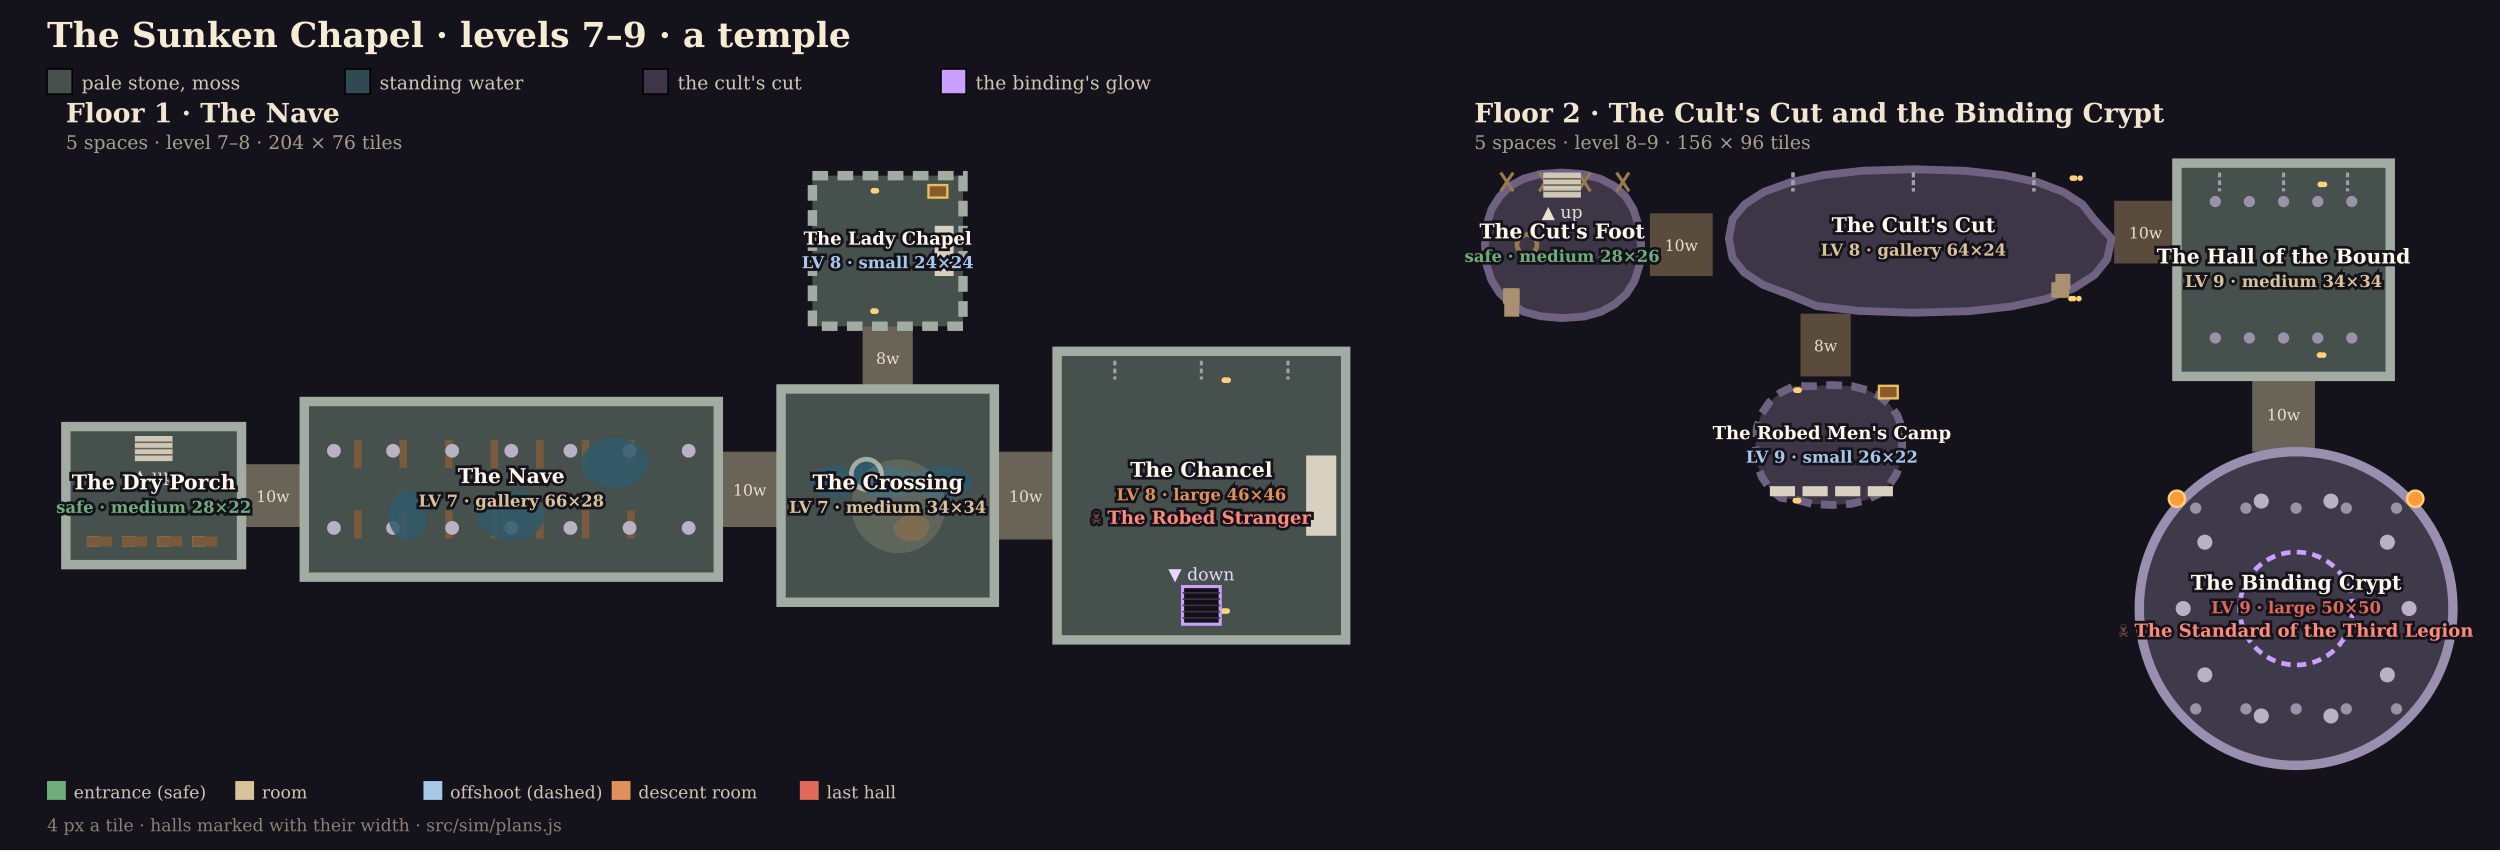
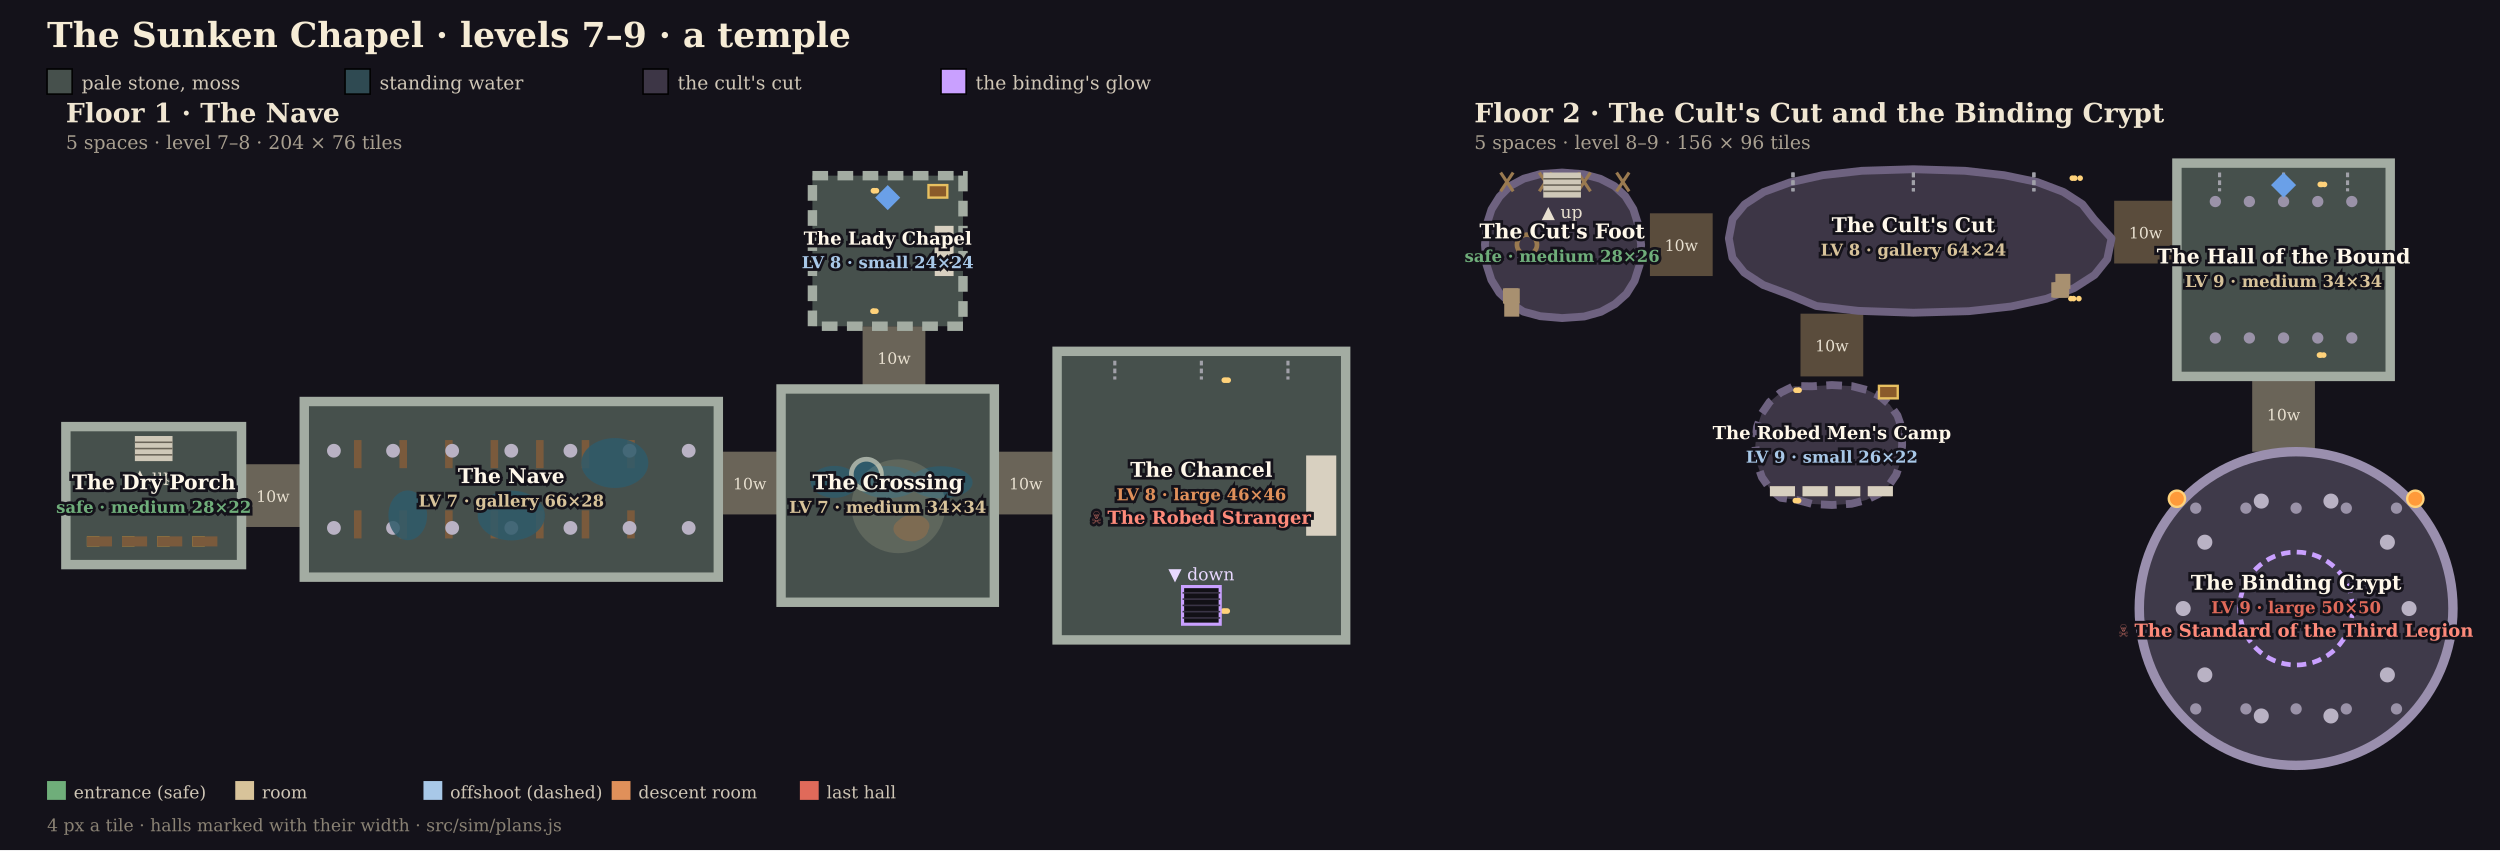
<svg xmlns="http://www.w3.org/2000/svg" width="1594" height="542" font-family="Georgia, 'DejaVu Serif', serif">
  <rect width="100%" height="100%" fill="#14121a" />
  <text x="30" y="30" font-size="22" font-weight="700" fill="#f6ecd6">The Sunken Chapel · levels 7–9 · a temple</text>
  <rect x="30" y="44" width="16" height="16" fill="#46504c" stroke="#000" stroke-width="1" />
  <text x="52" y="57" font-size="12" fill="#cfc6b6">pale stone, moss</text>
  <rect x="220" y="44" width="16" height="16" fill="#2f4a52" stroke="#000" stroke-width="1" />
  <text x="242" y="57" font-size="12" fill="#cfc6b6">standing water</text>
  <rect x="410" y="44" width="16" height="16" fill="#3d3646" stroke="#000" stroke-width="1" />
  <text x="432" y="57" font-size="12" fill="#cfc6b6">the cult's cut</text>
  <rect x="600" y="44" width="16" height="16" fill="#c9a0ff" stroke="#000" stroke-width="1" />
  <text x="622" y="57" font-size="12" fill="#cfc6b6">the binding's glow</text>
  <text x="42" y="78" font-size="17" font-weight="600" fill="#f0e6d2">Floor 1 · The Nave</text>
  <text x="42" y="95" font-size="12" fill="#a89f90">5 spaces · level 7–8 · 204 × 76 tiles</text>
  <rect x="154" y="296" width="40" height="40" fill="#6a6458" />
  <text x="174" y="320" font-size="10" text-anchor="middle" fill="#e8e0d0">10w</text>
-   <rect x="458" y="288" width="40" height="48" fill="#6a6458" />
-   <text x="478" y="316" font-size="10" text-anchor="middle" fill="#e8e0d0">10w</text>
-   <rect x="550" y="208" width="32" height="40" fill="#6a6458" />
-   <text x="566" y="232" font-size="10" text-anchor="middle" fill="#e8e0d0">8w</text>
-   <rect x="634" y="288" width="40" height="56" fill="#6a6458" />
-   <text x="654" y="320" font-size="10" text-anchor="middle" fill="#e8e0d0">10w</text>
+   <rect x="458" y="288" width="40" height="40" fill="#6a6458" />
+   <text x="478" y="312" font-size="10" text-anchor="middle" fill="#e8e0d0">10w</text>
+   <rect x="550" y="208" width="40" height="40" fill="#6a6458" />
+   <text x="570" y="232" font-size="10" text-anchor="middle" fill="#e8e0d0">10w</text>
+   <rect x="634" y="288" width="40" height="40" fill="#6a6458" />
+   <text x="654" y="312" font-size="10" text-anchor="middle" fill="#e8e0d0">10w</text>
  <rect x="42" y="272" width="112" height="88" fill="#46504c" stroke="#a3aca2" stroke-width="6" />
  <rect x="55.4" y="342.0" width="8.0" height="6.4" fill="#d8b040" />
  <rect x="77.8" y="342.0" width="8.0" height="6.4" fill="#d8b040" />
  <rect x="100.2" y="342.0" width="8.0" height="6.4" fill="#d8b040" />
  <rect x="122.6" y="342.0" width="8.0" height="6.4" fill="#d8b040" />
  <rect x="55.4" y="342.0" width="16.0" height="6.4" fill="#7a5a3c" />
  <rect x="77.8" y="342.0" width="16.0" height="6.4" fill="#7a5a3c" />
  <rect x="100.2" y="342.0" width="16.0" height="6.4" fill="#7a5a3c" />
  <rect x="122.6" y="342.0" width="16.0" height="6.4" fill="#7a5a3c" />
  <rect x="86.0" y="278.0" width="24.0" height="16.0" fill="#cfc8b8" />
  <path d="M86,282 h24" stroke="#6a6458" stroke-width="1" />
  <path d="M86,286 h24" stroke="#6a6458" stroke-width="1" />
  <path d="M86,290 h24" stroke="#6a6458" stroke-width="1" />
  <text x="98" y="307" font-size="11" text-anchor="middle" fill="#e8e0d0">▲ up</text>
  <rect x="194" y="256" width="264" height="112" fill="#46504c" stroke="#a3aca2" stroke-width="6" />
  <rect x="225.7" y="280.6" width="4.8" height="17.9" fill="#7a5a3c" />
  <rect x="225.7" y="325.4" width="4.8" height="17.9" fill="#7a5a3c" />
  <rect x="254.7" y="280.6" width="4.8" height="17.9" fill="#7a5a3c" />
  <rect x="254.7" y="325.4" width="4.8" height="17.9" fill="#7a5a3c" />
  <rect x="283.8" y="280.6" width="4.8" height="17.9" fill="#7a5a3c" />
  <rect x="283.8" y="325.4" width="4.8" height="17.9" fill="#7a5a3c" />
  <rect x="312.8" y="280.6" width="4.8" height="17.9" fill="#7a5a3c" />
  <rect x="312.8" y="325.4" width="4.8" height="17.9" fill="#7a5a3c" />
  <rect x="341.8" y="280.6" width="4.8" height="17.9" fill="#7a5a3c" />
  <rect x="341.8" y="325.4" width="4.8" height="17.9" fill="#7a5a3c" />
  <rect x="370.9" y="280.6" width="4.8" height="17.9" fill="#7a5a3c" />
  <rect x="370.9" y="325.4" width="4.8" height="17.9" fill="#7a5a3c" />
  <rect x="399.9" y="280.6" width="4.8" height="17.9" fill="#7a5a3c" />
  <rect x="399.9" y="325.4" width="4.8" height="17.9" fill="#7a5a3c" />
  <circle cx="212.9" cy="287.4" r="4.4" fill="#b9b2c4" />
  <circle cx="212.9" cy="336.6" r="4.4" fill="#b9b2c4" />
  <circle cx="250.6" cy="287.4" r="4.4" fill="#b9b2c4" />
  <circle cx="250.6" cy="336.6" r="4.4" fill="#b9b2c4" />
  <circle cx="288.3" cy="287.4" r="4.4" fill="#b9b2c4" />
  <circle cx="288.3" cy="336.6" r="4.4" fill="#b9b2c4" />
  <circle cx="326.0" cy="287.4" r="4.4" fill="#b9b2c4" />
  <circle cx="326.0" cy="336.6" r="4.4" fill="#b9b2c4" />
  <circle cx="363.7" cy="287.4" r="4.4" fill="#b9b2c4" />
  <circle cx="363.7" cy="336.6" r="4.4" fill="#b9b2c4" />
  <circle cx="401.4" cy="287.4" r="4.4" fill="#b9b2c4" />
  <circle cx="401.4" cy="336.6" r="4.4" fill="#b9b2c4" />
  <circle cx="439.1" cy="287.4" r="4.4" fill="#b9b2c4" />
  <circle cx="439.1" cy="336.6" r="4.4" fill="#b9b2c4" />
  <ellipse cx="260" cy="328.563" rx="12.337" ry="15.85" fill="#2f5a6a" opacity="0.85" />
  <ellipse cx="326" cy="328.694" rx="21.423" ry="15.881" fill="#2f5a6a" opacity="0.85" />
  <ellipse cx="392" cy="295.225" rx="21.377" ry="15.912" fill="#2f5a6a" opacity="0.85" />
  <rect x="498" y="248" width="136" height="136" fill="#46504c" stroke="#a3aca2" stroke-width="6" />
  <ellipse cx="580.491" cy="336.836" rx="10.4" ry="7.2" fill="#6a5640" />
  <ellipse cx="580.066" cy="337.208" rx="10.4" ry="7.2" fill="#6a5640" />
  <ellipse cx="581.341" cy="337.58" rx="10.4" ry="7.2" fill="#6a5640" />
  <ellipse cx="580.916" cy="337.952" rx="10.4" ry="7.2" fill="#6a5640" />
  <ellipse cx="582.191" cy="335.348" rx="10.4" ry="7.2" fill="#6a5640" />
  <ellipse cx="532" cy="307.225" rx="15.091" ry="10.186" fill="#2f5a6a" opacity="0.85" />
  <ellipse cx="566" cy="307.385" rx="20.162" ry="10.217" fill="#2f5a6a" opacity="0.85" />
  <ellipse cx="600" cy="307.544" rx="20.115" ry="10.248" fill="#2f5a6a" opacity="0.85" />
  <circle cx="552.4" cy="302.4" r="9.6" fill="#2f5a6a" stroke="#a3aca2" stroke-width="3" />
  <circle cx="572.8" cy="322.8" r="29.92" fill="#fff6c8" opacity="0.13" />
  <rect x="518" y="112" width="96" height="96" fill="#46504c" stroke="#a3aca2" stroke-width="6" stroke-dasharray="10 6" />
  <rect x="596.0" y="144.0" width="12.0" height="32.0" fill="#d8d0c0" />
  <circle cx="557.2" cy="198.4" r="1.8" fill="#ffd27a" />
  <circle cx="557.5" cy="121.6" r="1.8" fill="#ffd27a" />
  <circle cx="556.6" cy="198.4" r="1.8" fill="#ffd27a" />
  <circle cx="556.9" cy="121.6" r="1.8" fill="#ffd27a" />
  <circle cx="558.5" cy="198.4" r="1.8" fill="#ffd27a" />
  <circle cx="558.8" cy="121.6" r="1.8" fill="#ffd27a" />
  <rect x="592.0" y="118.0" width="12.0" height="8.0" fill="#8a5a2a" stroke="#e8c060" stroke-width="1.5" />
+   <path d="M566,118 l8,8 l-8,8 l-8,-8 Z" fill="#6aa0e8" />
  <rect x="674" y="224" width="184" height="184" fill="#46504c" stroke="#a3aca2" stroke-width="6" />
  <rect x="832.8" y="290.4" width="19.2" height="51.2" fill="#d8d0c0" />
  <circle cx="780.0" cy="389.6" r="1.8" fill="#ffd27a" />
  <circle cx="780.6" cy="242.4" r="1.8" fill="#ffd27a" />
  <circle cx="781.2" cy="389.6" r="1.8" fill="#ffd27a" />
  <circle cx="781.8" cy="242.4" r="1.8" fill="#ffd27a" />
  <circle cx="782.5" cy="389.6" r="1.8" fill="#ffd27a" />
  <circle cx="783.1" cy="242.4" r="1.8" fill="#ffd27a" />
  <path d="M710.8,230 v12" stroke="#a0a0a8" stroke-width="2" stroke-dasharray="3 2" />
  <path d="M766,230 v12" stroke="#a0a0a8" stroke-width="2" stroke-dasharray="3 2" />
  <path d="M821.2,230 v12" stroke="#a0a0a8" stroke-width="2" stroke-dasharray="3 2" />
  <rect x="754.0" y="374.0" width="24.0" height="24.0" fill="#121016" stroke="#c9a0ff" stroke-width="2" />
  <path d="M754,378 h24" stroke="#3a3446" stroke-width="1" />
  <path d="M754,382 h24" stroke="#3a3446" stroke-width="1" />
  <path d="M754,386 h24" stroke="#3a3446" stroke-width="1" />
  <path d="M754,390 h24" stroke="#3a3446" stroke-width="1" />
  <path d="M754,394 h24" stroke="#3a3446" stroke-width="1" />
  <text x="766" y="370" font-size="11" text-anchor="middle" fill="#e8d8ff">▼ down</text>
  <text x="98" y="312" font-size="13" font-weight="700" text-anchor="middle" fill="#fff8ea" paint-order="stroke" stroke="#14121a" stroke-width="3.5">The Dry Porch</text>
  <text x="98" y="327" font-size="10.5" font-weight="600" text-anchor="middle" fill="#6fae7a" paint-order="stroke" stroke="#14121a" stroke-width="3.5">safe · medium 28×22</text>
  <text x="326" y="308" font-size="13" font-weight="700" text-anchor="middle" fill="#fff8ea" paint-order="stroke" stroke="#14121a" stroke-width="3.5">The Nave</text>
  <text x="326" y="323" font-size="10.5" font-weight="600" text-anchor="middle" fill="#d8c39a" paint-order="stroke" stroke="#14121a" stroke-width="3.5">LV 7 · gallery 66×28</text>
  <text x="566" y="312" font-size="13" font-weight="700" text-anchor="middle" fill="#fff8ea" paint-order="stroke" stroke="#14121a" stroke-width="3.5">The Crossing</text>
  <text x="566" y="327" font-size="10.5" font-weight="600" text-anchor="middle" fill="#d8c39a" paint-order="stroke" stroke="#14121a" stroke-width="3.5">LV 7 · medium 34×34</text>
  <text x="566" y="156" font-size="11.5" font-weight="700" text-anchor="middle" fill="#fff8ea" paint-order="stroke" stroke="#14121a" stroke-width="3.5">The Lady Chapel</text>
  <text x="566" y="171" font-size="10.5" font-weight="600" text-anchor="middle" fill="#a8c8e8" paint-order="stroke" stroke="#14121a" stroke-width="3.5">LV 8 · small 24×24</text>
  <text x="766" y="304" font-size="13" font-weight="700" text-anchor="middle" fill="#fff8ea" paint-order="stroke" stroke="#14121a" stroke-width="3.5">The Chancel</text>
  <text x="766" y="319" font-size="10.5" font-weight="600" text-anchor="middle" fill="#e0905a" paint-order="stroke" stroke="#14121a" stroke-width="3.5">LV 8 · large 46×46</text>
  <text x="766" y="334" font-size="11.5" font-weight="700" text-anchor="middle" fill="#ff8a7a" paint-order="stroke" stroke="#14121a" stroke-width="3.5">☠ The Robed Stranger</text>
  <text x="940" y="78" font-size="17" font-weight="600" fill="#f0e6d2">Floor 2 · The Cult's Cut and the Binding Crypt</text>
  <text x="940" y="95" font-size="12" fill="#a89f90">5 spaces · level 8–9 · 156 × 96 tiles</text>
  <rect x="1052" y="136" width="40" height="40" fill="#5a4c3c" />
  <text x="1072" y="160" font-size="10" text-anchor="middle" fill="#e8e0d0">10w</text>
-   <rect x="1148" y="200" width="32" height="40" fill="#5a4c3c" />
-   <text x="1164" y="224" font-size="10" text-anchor="middle" fill="#e8e0d0">8w</text>
+   <rect x="1148" y="200" width="40" height="40" fill="#5a4c3c" />
+   <text x="1168" y="224" font-size="10" text-anchor="middle" fill="#e8e0d0">10w</text>
  <rect x="1348" y="128" width="40" height="40" fill="#5a4c3c" />
  <text x="1368" y="152" font-size="10" text-anchor="middle" fill="#e8e0d0">10w</text>
  <rect x="1436" y="240" width="40" height="48" fill="#6a6458" />
  <text x="1456" y="268" font-size="10" text-anchor="middle" fill="#e8e0d0">10w</text>
  <polygon points="1046.4,156.0 1045.4,169.1 1042.2,179.1 1037.0,187.4 1029.7,193.9 1020.8,198.8 1010.1,201.8 996.0,202.8 982.0,201.6 971.3,198.7 963.0,193.2 956.0,186.7 950.9,178.5 947.8,168.8 946.8,156.0 947.9,143.2 951.0,133.5 956.1,125.4 962.8,118.6 971.6,113.9 982.1,111.0 996.0,110.0 1009.8,111.1 1020.4,114.0 1029.3,118.6 1036.3,125.1 1041.4,133.3 1044.5,143.1" fill="#3d3646" stroke="#6e6280" stroke-width="5" stroke-linejoin="round" />
  <circle cx="973.6" cy="156" r="6.4" fill="none" stroke="#9a7a50" stroke-width="3" />
  <path d="M956.8,110 l8,12 M964.8,110 l-8,12" stroke="#9a7a50" stroke-width="2" />
  <path d="M981.44,110 l8,12 M989.44,110 l-8,12" stroke="#9a7a50" stroke-width="2" />
  <path d="M1006.08,110 l8,12 M1014.08,110 l-8,12" stroke="#9a7a50" stroke-width="2" />
  <path d="M1030.72,110 l8,12 M1038.72,110 l-8,12" stroke="#9a7a50" stroke-width="2" />
  <rect x="959.1" y="192.3" width="9.6" height="9.6" fill="#a89070" />
  <rect x="959.4" y="183.9" width="9.6" height="9.6" fill="#a89070" />
  <rect x="958.3" y="183.9" width="9.6" height="9.6" fill="#a89070" />
  <rect x="958.7" y="184.0" width="9.6" height="9.6" fill="#a89070" />
  <rect x="984.0" y="110.0" width="24.0" height="16.0" fill="#cfc8b8" />
  <path d="M984,114 h24" stroke="#6a6458" stroke-width="1" />
  <path d="M984,118 h24" stroke="#6a6458" stroke-width="1" />
  <path d="M984,122 h24" stroke="#6a6458" stroke-width="1" />
  <text x="996" y="139" font-size="11" text-anchor="middle" fill="#e8e0d0">▲ up</text>
  <polygon points="1346.3,152.0 1343.6,165.2 1335.5,175.3 1322.4,183.7 1304.8,190.5 1282.4,195.4 1255.4,198.4 1220.0,199.4 1184.8,198.2 1158.1,195.1 1140.9,187.9 1124.2,181.7 1112.1,173.8 1104.6,164.4 1102.3,152.0 1104.7,139.6 1112.4,130.3 1124.5,122.4 1141.3,116.3 1162.1,111.7 1187.1,108.9 1220.0,107.9 1252.9,108.9 1277.8,111.7 1299.0,116.1 1315.6,122.4 1327.7,130.2 1335.1,139.7" fill="#3d3646" stroke="#6e6280" stroke-width="5" stroke-linejoin="round" />
  <path d="M1143.2,110 v12" stroke="#a0a0a8" stroke-width="2" stroke-dasharray="3 2" />
  <path d="M1220,110 v12" stroke="#a0a0a8" stroke-width="2" stroke-dasharray="3 2" />
  <path d="M1296.8,110 v12" stroke="#a0a0a8" stroke-width="2" stroke-dasharray="3 2" />
  <circle cx="1322.1" cy="190.4" r="1.8" fill="#ffd27a" />
  <circle cx="1322.9" cy="113.6" r="1.8" fill="#ffd27a" />
  <circle cx="1320.4" cy="190.4" r="1.8" fill="#ffd27a" />
  <circle cx="1321.3" cy="113.6" r="1.8" fill="#ffd27a" />
  <circle cx="1325.5" cy="190.4" r="1.8" fill="#ffd27a" />
  <circle cx="1326.3" cy="113.6" r="1.8" fill="#ffd27a" />
  <rect x="1310.5" y="174.6" width="9.6" height="9.6" fill="#a89070" />
  <rect x="1309.7" y="180.1" width="9.6" height="9.6" fill="#a89070" />
  <rect x="1308.8" y="180.2" width="9.6" height="9.6" fill="#a89070" />
  <rect x="1307.9" y="180.0" width="9.6" height="9.6" fill="#a89070" />
  <path d="M1143.2,110 v12" stroke="#a0a0a8" stroke-width="2" stroke-dasharray="3 2" />
  <path d="M1220,110 v12" stroke="#a0a0a8" stroke-width="2" stroke-dasharray="3 2" />
  <path d="M1296.8,110 v12" stroke="#a0a0a8" stroke-width="2" stroke-dasharray="3 2" />
  <polygon points="1212.8,284.0 1211.8,294.6 1209.0,302.7 1204.4,309.4 1198.1,314.8 1190.1,318.7 1180.6,321.2 1168.0,322.0 1155.4,321.3 1145.8,318.8 1135.4,317.4 1128.5,311.6 1123.4,304.3 1120.3,295.5 1119.2,284.0 1120.2,272.4 1123.3,263.6 1128.3,256.3 1135.2,250.4 1143.9,246.1 1155.3,246.3 1168.0,245.5 1180.8,246.2 1190.5,248.7 1198.6,252.6 1205.0,258.1 1209.8,264.9 1212.7,273.2" fill="#3d3646" stroke="#6e6280" stroke-width="5" stroke-dasharray="10 6" stroke-linejoin="round" />
  <rect x="1128.5" y="310.0" width="16.0" height="6.4" fill="#6a5a4a" />
  <rect x="1149.3" y="310.0" width="16.0" height="6.4" fill="#6a5a4a" />
  <rect x="1170.1" y="310.0" width="16.0" height="6.4" fill="#6a5a4a" />
  <rect x="1190.9" y="310.0" width="16.0" height="6.4" fill="#6a5a4a" />
  <rect x="1128.5" y="310.0" width="16.0" height="6.4" fill="#d8d0c0" />
  <rect x="1149.3" y="310.0" width="16.0" height="6.4" fill="#d8d0c0" />
  <rect x="1170.1" y="310.0" width="16.0" height="6.4" fill="#d8d0c0" />
  <rect x="1190.9" y="310.0" width="16.0" height="6.4" fill="#d8d0c0" />
  <circle cx="1146.1" cy="319.2" r="1.8" fill="#ffd27a" />
  <circle cx="1146.4" cy="248.8" r="1.8" fill="#ffd27a" />
  <circle cx="1146.8" cy="319.2" r="1.8" fill="#ffd27a" />
  <circle cx="1147.1" cy="248.8" r="1.8" fill="#ffd27a" />
  <circle cx="1144.7" cy="319.2" r="1.8" fill="#ffd27a" />
  <circle cx="1145.1" cy="248.8" r="1.8" fill="#ffd27a" />
  <rect x="1198.0" y="246.0" width="12.0" height="8.0" fill="#8a5a2a" stroke="#e8c060" stroke-width="1.5" />
  <rect x="1388" y="104" width="136" height="136" fill="#46504c" stroke="#a3aca2" stroke-width="6" />
  <circle cx="1412.5" cy="128.5" r="3.6" fill="#9a92a8" />
  <circle cx="1412.5" cy="215.5" r="3.6" fill="#9a92a8" />
  <circle cx="1434.2" cy="128.5" r="3.6" fill="#9a92a8" />
  <circle cx="1434.2" cy="215.5" r="3.6" fill="#9a92a8" />
  <circle cx="1456.0" cy="128.5" r="3.6" fill="#9a92a8" />
  <circle cx="1456.0" cy="215.5" r="3.6" fill="#9a92a8" />
  <circle cx="1477.8" cy="128.5" r="3.6" fill="#9a92a8" />
  <circle cx="1477.8" cy="215.5" r="3.6" fill="#9a92a8" />
  <circle cx="1499.5" cy="128.5" r="3.6" fill="#9a92a8" />
  <circle cx="1499.5" cy="215.5" r="3.6" fill="#9a92a8" />
  <path d="M1415.2,110 v12" stroke="#a0a0a8" stroke-width="2" stroke-dasharray="3 2" />
  <path d="M1456,110 v12" stroke="#a0a0a8" stroke-width="2" stroke-dasharray="3 2" />
  <path d="M1496.8,110 v12" stroke="#a0a0a8" stroke-width="2" stroke-dasharray="3 2" />
  <circle cx="1479.8" cy="226.4" r="1.8" fill="#ffd27a" />
  <circle cx="1480.3" cy="117.6" r="1.8" fill="#ffd27a" />
  <circle cx="1478.9" cy="226.4" r="1.8" fill="#ffd27a" />
  <circle cx="1479.4" cy="117.6" r="1.8" fill="#ffd27a" />
  <circle cx="1481.6" cy="226.4" r="1.8" fill="#ffd27a" />
  <circle cx="1482.1" cy="117.6" r="1.8" fill="#ffd27a" />
+   <path d="M1456,110 l8,8 l-8,8 l-8,-8 Z" fill="#6aa0e8" />
  <ellipse cx="1464" cy="388" rx="100" ry="100" fill="#3f3a4a" stroke="#9a8fae" stroke-width="6" />
  <circle cx="1464" cy="388" r="36" fill="none" stroke="#c9a0ff" stroke-width="3" stroke-dasharray="6 4" />
  <circle cx="1464.0" cy="388.0" r="4" fill="#c9a0ff" />
  <circle cx="1536.0" cy="388.0" r="4.8" fill="#b9b2c4" />
  <circle cx="1522.2" cy="430.3" r="4.8" fill="#b9b2c4" />
  <circle cx="1486.2" cy="456.5" r="4.8" fill="#b9b2c4" />
  <circle cx="1441.8" cy="456.5" r="4.8" fill="#b9b2c4" />
  <circle cx="1405.8" cy="430.3" r="4.8" fill="#b9b2c4" />
  <circle cx="1392.0" cy="388.0" r="4.8" fill="#b9b2c4" />
  <circle cx="1405.8" cy="345.7" r="4.8" fill="#b9b2c4" />
  <circle cx="1441.8" cy="319.5" r="4.8" fill="#b9b2c4" />
  <circle cx="1486.2" cy="319.5" r="4.8" fill="#b9b2c4" />
  <circle cx="1522.2" cy="345.7" r="4.8" fill="#b9b2c4" />
  <circle cx="1400.0" cy="324.0" r="3.6" fill="#9a92a8" />
  <circle cx="1400.0" cy="452.0" r="3.6" fill="#9a92a8" />
  <circle cx="1432.0" cy="324.0" r="3.6" fill="#9a92a8" />
  <circle cx="1432.0" cy="452.0" r="3.6" fill="#9a92a8" />
  <circle cx="1464.0" cy="324.0" r="3.6" fill="#9a92a8" />
  <circle cx="1464.0" cy="452.0" r="3.6" fill="#9a92a8" />
  <circle cx="1496.0" cy="324.0" r="3.6" fill="#9a92a8" />
  <circle cx="1496.0" cy="452.0" r="3.6" fill="#9a92a8" />
  <circle cx="1528.0" cy="324.0" r="3.6" fill="#9a92a8" />
  <circle cx="1528.0" cy="452.0" r="3.6" fill="#9a92a8" />
  <circle cx="1388.0" cy="318.0" r="5.2" fill="#ff9a3a" stroke="#ffd27a" stroke-width="1.5" />
  <circle cx="1540.0" cy="318.0" r="5.2" fill="#ff9a3a" stroke="#ffd27a" stroke-width="1.5" />
  <text x="996" y="152" font-size="13" font-weight="700" text-anchor="middle" fill="#fff8ea" paint-order="stroke" stroke="#14121a" stroke-width="3.5">The Cut's Foot</text>
  <text x="996" y="167" font-size="10.5" font-weight="600" text-anchor="middle" fill="#6fae7a" paint-order="stroke" stroke="#14121a" stroke-width="3.5">safe · medium 28×26</text>
  <text x="1220" y="148" font-size="13" font-weight="700" text-anchor="middle" fill="#fff8ea" paint-order="stroke" stroke="#14121a" stroke-width="3.5">The Cult's Cut</text>
  <text x="1220" y="163" font-size="10.5" font-weight="600" text-anchor="middle" fill="#d8c39a" paint-order="stroke" stroke="#14121a" stroke-width="3.5">LV 8 · gallery 64×24</text>
  <text x="1168" y="280" font-size="11.5" font-weight="700" text-anchor="middle" fill="#fff8ea" paint-order="stroke" stroke="#14121a" stroke-width="3.5">The Robed Men's Camp</text>
  <text x="1168" y="295" font-size="10.5" font-weight="600" text-anchor="middle" fill="#a8c8e8" paint-order="stroke" stroke="#14121a" stroke-width="3.5">LV 9 · small 26×22</text>
  <text x="1456" y="168" font-size="13" font-weight="700" text-anchor="middle" fill="#fff8ea" paint-order="stroke" stroke="#14121a" stroke-width="3.5">The Hall of the Bound</text>
  <text x="1456" y="183" font-size="10.5" font-weight="600" text-anchor="middle" fill="#d8c39a" paint-order="stroke" stroke="#14121a" stroke-width="3.5">LV 9 · medium 34×34</text>
  <text x="1464" y="376" font-size="13" font-weight="700" text-anchor="middle" fill="#fff8ea" paint-order="stroke" stroke="#14121a" stroke-width="3.5">The Binding Crypt</text>
  <text x="1464" y="391" font-size="10.5" font-weight="600" text-anchor="middle" fill="#e06a5a" paint-order="stroke" stroke="#14121a" stroke-width="3.5">LV 9 · large 50×50</text>
  <text x="1464" y="406" font-size="11.5" font-weight="700" text-anchor="middle" fill="#ff8a7a" paint-order="stroke" stroke="#14121a" stroke-width="3.5">☠ The Standard of the Third Legion</text>
  <rect x="30" y="498" width="12" height="12" fill="#6fae7a" />
  <text x="47" y="509" font-size="11" fill="#cfc6b6">entrance (safe)</text>
  <rect x="150" y="498" width="12" height="12" fill="#d8c39a" />
  <text x="167" y="509" font-size="11" fill="#cfc6b6">room</text>
  <rect x="270" y="498" width="12" height="12" fill="#a8c8e8" />
  <text x="287" y="509" font-size="11" fill="#cfc6b6">offshoot (dashed)</text>
  <rect x="390" y="498" width="12" height="12" fill="#e0905a" />
  <text x="407" y="509" font-size="11" fill="#cfc6b6">descent room</text>
  <rect x="510" y="498" width="12" height="12" fill="#e06a5a" />
  <text x="527" y="509" font-size="11" fill="#cfc6b6">last hall</text>
  <text x="30" y="530" font-size="11" fill="#8a8274">4 px a tile · halls marked with their width · src/sim/plans.js</text>
</svg>
